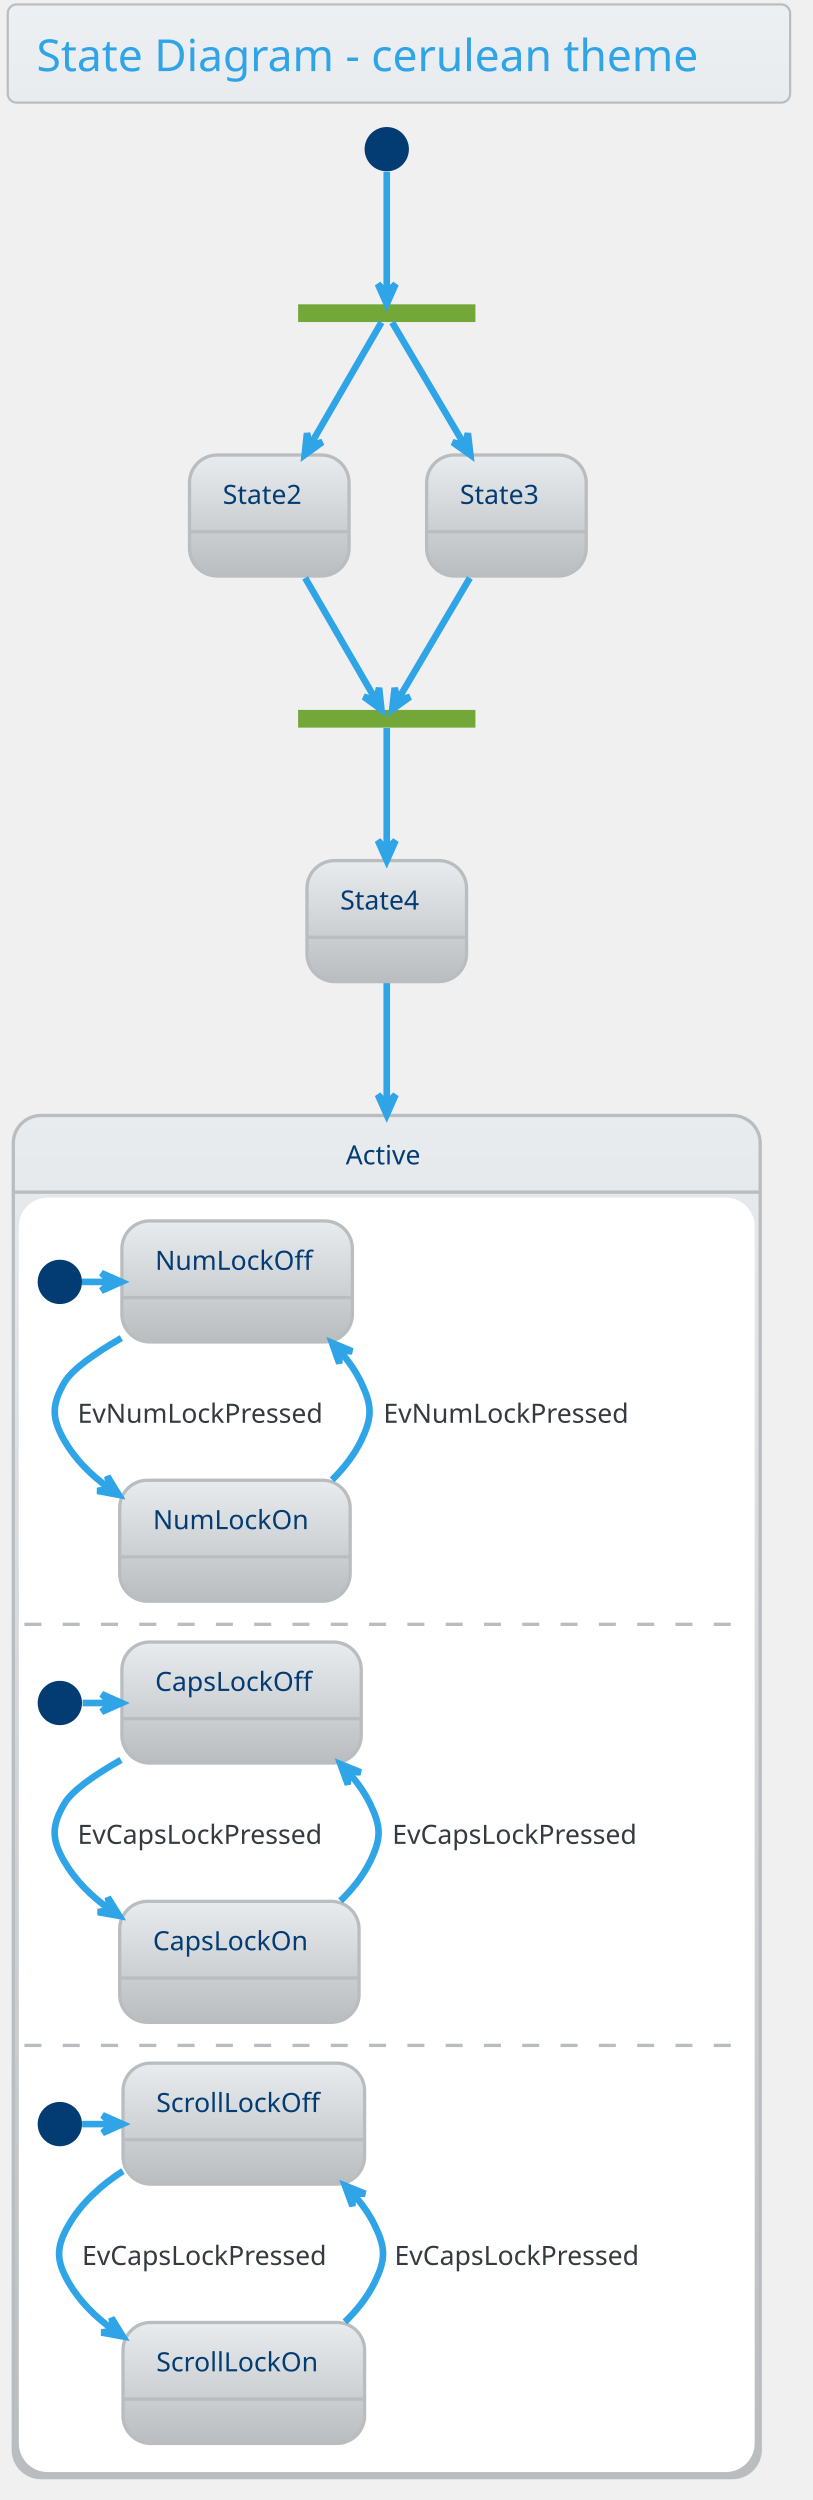
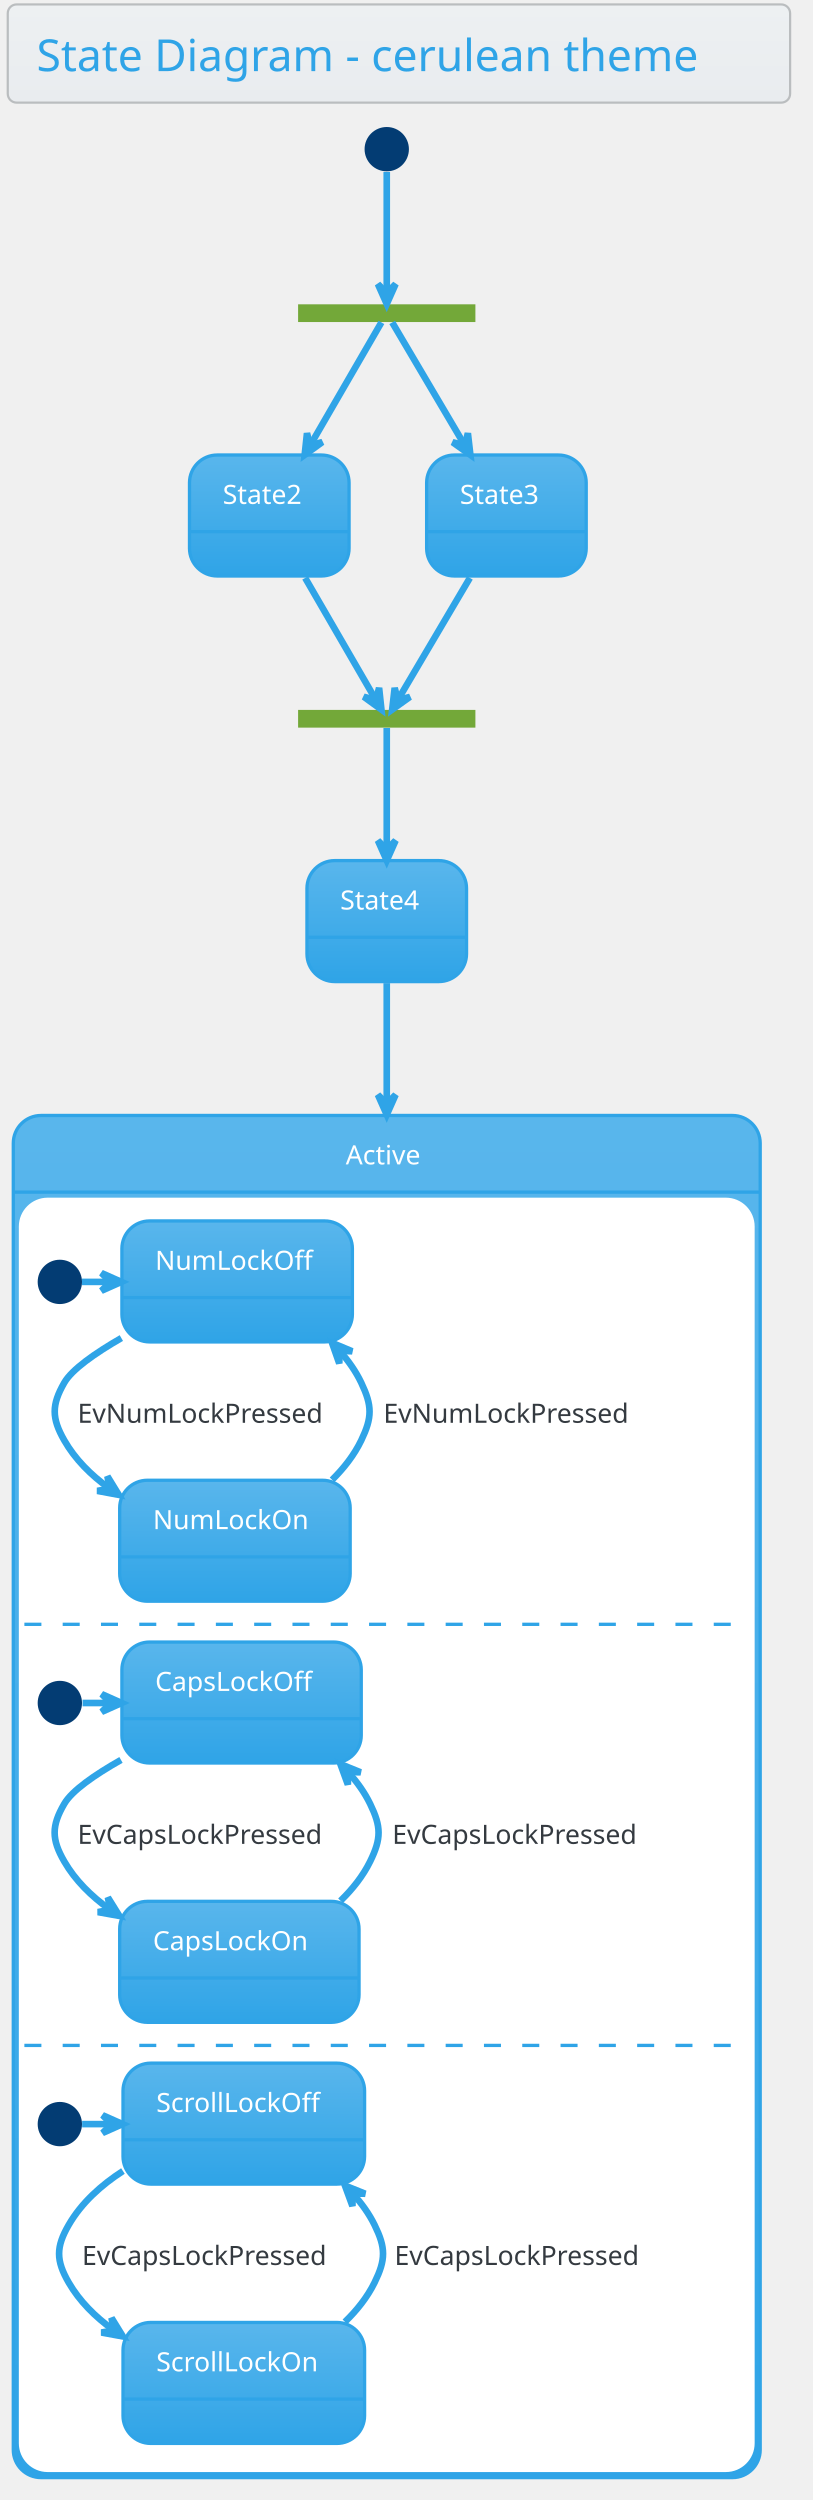
<svg xmlns="http://www.w3.org/2000/svg" contentScriptType="application/ecmascript" contentStyleType="text/css" height="1175px" preserveAspectRatio="none" style="width:382px;height:1175px;" version="1.1" viewBox="0 0 382 1175" width="382.292px" zoomAndPan="magnify">
  <defs>
-     <linearGradient id="g42so1mslbdhz0" x1="50%" x2="50%" y1="0%" y2="100%">
+     <linearGradient id="gstlhrbrujj6s0" x1="50%" x2="50%" y1="0%" y2="100%">
      <stop offset="0%" stop-color="#EDF0F2" />
      <stop offset="100%" stop-color="#E9ECEF" />
    </linearGradient>
-     <linearGradient id="g42so1mslbdhz1" x1="50%" x2="50%" y1="0%" y2="100%">
-       <stop offset="0%" stop-color="#E9ECEF" />
-       <stop offset="100%" stop-color="#BABDBF" />
+     <linearGradient id="gstlhrbrujj6s1" x1="50%" x2="50%" y1="0%" y2="100%">
+       <stop offset="0%" stop-color="#59B6EC" />
+       <stop offset="100%" stop-color="#2FA4E7" />
    </linearGradient>
  </defs>
  <g>
-     <rect fill="url(#g42so1mslbdhz0)" height="46.153" rx="4.167" ry="4.167" style="stroke: #BABDBF; stroke-width: 1.042;" width="367.708" x="3.646" y="2.083" />
+     <rect fill="url(#gstlhrbrujj6s0)" height="46.153" rx="4.167" ry="4.167" style="stroke: #BABDBF; stroke-width: 1.042;" width="367.708" x="3.646" y="2.083" />
    <text fill="#2FA4E7" font-family="Verdana" font-size="20.833" lengthAdjust="spacingAndGlyphs" textLength="340.625" x="17.188" y="33.445">State Diagram - cerulean theme</text>
    <rect fill="#73A839" height="8.333" style="stroke: none; stroke-width: 1.042;" width="83.333" x="140.104" y="143.028" />
    <ellipse cx="181.771" cy="70.111" fill="#033C73" rx="10.417" ry="10.417" style="stroke: none; stroke-width: 1.042;" />
-     <rect fill="url(#g42so1mslbdhz1)" height="56.858" rx="13.021" ry="13.021" style="stroke: #BABDBF; stroke-width: 1.562;" width="75" x="89.062" y="213.861" />
-     <line style="stroke: #BABDBF; stroke-width: 1.562;" x1="89.062" x2="164.062" y1="249.886" y2="249.886" />
-     <text fill="#033C73" font-family="Verdana" font-size="12.5" lengthAdjust="spacingAndGlyphs" textLength="43.75" x="104.688" y="236.845">State2</text>
-     <rect fill="url(#g42so1mslbdhz1)" height="56.858" rx="13.021" ry="13.021" style="stroke: #BABDBF; stroke-width: 1.562;" width="75" x="200.521" y="213.861" />
-     <line style="stroke: #BABDBF; stroke-width: 1.562;" x1="200.521" x2="275.521" y1="249.886" y2="249.886" />
-     <text fill="#033C73" font-family="Verdana" font-size="12.5" lengthAdjust="spacingAndGlyphs" textLength="43.75" x="216.146" y="236.845">State3</text>
+     <rect fill="url(#gstlhrbrujj6s1)" height="56.858" rx="13.021" ry="13.021" style="stroke: #2FA4E7; stroke-width: 1.562;" width="75" x="89.062" y="213.861" />
+     <line style="stroke: #2FA4E7; stroke-width: 1.562;" x1="89.062" x2="164.062" y1="249.886" y2="249.886" />
+     <text fill="#FFFFFF" font-family="Verdana" font-size="12.5" lengthAdjust="spacingAndGlyphs" textLength="43.75" x="104.688" y="236.845">State2</text>
+     <rect fill="url(#gstlhrbrujj6s1)" height="56.858" rx="13.021" ry="13.021" style="stroke: #2FA4E7; stroke-width: 1.562;" width="75" x="200.521" y="213.861" />
+     <line style="stroke: #2FA4E7; stroke-width: 1.562;" x1="200.521" x2="275.521" y1="249.886" y2="249.886" />
+     <text fill="#FFFFFF" font-family="Verdana" font-size="12.5" lengthAdjust="spacingAndGlyphs" textLength="43.75" x="216.146" y="236.845">State3</text>
    <rect fill="#73A839" height="8.333" style="stroke: none; stroke-width: 1.042;" width="83.333" x="140.104" y="333.653" />
-     <rect fill="url(#g42so1mslbdhz1)" height="56.858" rx="13.021" ry="13.021" style="stroke: #BABDBF; stroke-width: 1.562;" width="75" x="144.271" y="404.486" />
-     <line style="stroke: #BABDBF; stroke-width: 1.562;" x1="144.271" x2="219.271" y1="440.511" y2="440.511" />
-     <text fill="#033C73" font-family="Verdana" font-size="12.5" lengthAdjust="spacingAndGlyphs" textLength="43.75" x="159.896" y="427.47">State4</text>
-     <rect fill="url(#g42so1mslbdhz1)" height="640.192" rx="13.021" ry="13.021" style="stroke: #BABDBF; stroke-width: 1.562;" width="351.042" x="6.25" y="524.278" />
+     <rect fill="url(#gstlhrbrujj6s1)" height="56.858" rx="13.021" ry="13.021" style="stroke: #2FA4E7; stroke-width: 1.562;" width="75" x="144.271" y="404.486" />
+     <line style="stroke: #2FA4E7; stroke-width: 1.562;" x1="144.271" x2="219.271" y1="440.511" y2="440.511" />
+     <text fill="#FFFFFF" font-family="Verdana" font-size="12.5" lengthAdjust="spacingAndGlyphs" textLength="43.75" x="159.896" y="427.47">State4</text>
+     <rect fill="url(#gstlhrbrujj6s1)" height="640.192" rx="13.021" ry="13.021" style="stroke: #2FA4E7; stroke-width: 1.562;" width="351.042" x="6.25" y="524.278" />
    <rect fill="#FFFFFF" height="597.917" rx="13.021" ry="13.021" style="stroke: #FFFFFF; stroke-width: 1.042;" width="344.792" x="9.375" y="563.428" />
-     <line style="stroke: #BABDBF; stroke-width: 1.562;" x1="6.25" x2="357.292" y1="560.303" y2="560.303" />
-     <text fill="#033C73" font-family="Verdana" font-size="12.5" lengthAdjust="spacingAndGlyphs" textLength="38.542" x="162.5" y="547.262">Active</text>
+     <line style="stroke: #2FA4E7; stroke-width: 1.562;" x1="6.25" x2="357.292" y1="560.303" y2="560.303" />
+     <text fill="#FFFFFF" font-family="Verdana" font-size="12.5" lengthAdjust="spacingAndGlyphs" textLength="38.542" x="162.5" y="547.262">Active</text>
    <ellipse cx="28.125" cy="602.49" fill="#033C73" rx="10.417" ry="10.417" style="stroke: none; stroke-width: 1.042;" />
-     <rect fill="url(#g42so1mslbdhz1)" height="56.858" rx="13.021" ry="13.021" style="stroke: #BABDBF; stroke-width: 1.562;" width="108.333" x="57.292" y="573.844" />
-     <line style="stroke: #BABDBF; stroke-width: 1.562;" x1="57.292" x2="165.625" y1="609.869" y2="609.869" />
-     <text fill="#033C73" font-family="Verdana" font-size="12.5" lengthAdjust="spacingAndGlyphs" textLength="77.083" x="72.917" y="596.828">NumLockOff</text>
-     <rect fill="url(#g42so1mslbdhz1)" height="56.858" rx="13.021" ry="13.021" style="stroke: #BABDBF; stroke-width: 1.562;" width="108.333" x="56.25" y="695.719" />
-     <line style="stroke: #BABDBF; stroke-width: 1.562;" x1="56.25" x2="164.583" y1="731.744" y2="731.744" />
-     <text fill="#033C73" font-family="Verdana" font-size="12.5" lengthAdjust="spacingAndGlyphs" textLength="77.083" x="71.875" y="718.703">NumLockOn</text>
+     <rect fill="url(#gstlhrbrujj6s1)" height="56.858" rx="13.021" ry="13.021" style="stroke: #2FA4E7; stroke-width: 1.562;" width="108.333" x="57.292" y="573.844" />
+     <line style="stroke: #2FA4E7; stroke-width: 1.562;" x1="57.292" x2="165.625" y1="609.869" y2="609.869" />
+     <text fill="#FFFFFF" font-family="Verdana" font-size="12.5" lengthAdjust="spacingAndGlyphs" textLength="77.083" x="72.917" y="596.828">NumLockOff</text>
+     <rect fill="url(#gstlhrbrujj6s1)" height="56.858" rx="13.021" ry="13.021" style="stroke: #2FA4E7; stroke-width: 1.562;" width="108.333" x="56.25" y="695.719" />
+     <line style="stroke: #2FA4E7; stroke-width: 1.562;" x1="56.25" x2="164.583" y1="731.744" y2="731.744" />
+     <text fill="#FFFFFF" font-family="Verdana" font-size="12.5" lengthAdjust="spacingAndGlyphs" textLength="77.083" x="71.875" y="718.703">NumLockOn</text>
    <path d="M38.542,602.49 C42.881,602.49 47.22,602.49 51.559,602.49 " fill="none" id="*start*Active-&gt;NumLockOff" style="stroke: #2FA4E7; stroke-width: 3.125;" />
    <polygon fill="#2FA4E7" points="57.056,602.49,47.681,598.324,51.847,602.49,47.681,606.657,57.056,602.49" style="stroke: #2FA4E7; stroke-width: 3.125;" />
    <path d="M57.034,628.885 C44.506,636.108 33.787,643.655 30.208,649.886 C24.213,660.324 24.243,666.515 30.208,676.969 C35.281,685.859 42.747,693.25 51.113,699.34 " fill="none" id="NumLockOff-&gt;NumLockOn" style="stroke: #2FA4E7; stroke-width: 3.125;" />
    <polygon fill="#2FA4E7" points="55.844,702.591,50.477,693.847,51.551,699.641,45.758,700.716,55.844,702.591" style="stroke: #2FA4E7; stroke-width: 3.125;" />
    <text fill="#343A40" font-family="Verdana" font-size="12.5" lengthAdjust="spacingAndGlyphs" textLength="127.083" x="36.458" y="668.703">EvNumLockPressed</text>
    <path d="M156.076,695.536 C161.612,690.065 166.474,683.862 169.792,676.969 C175.012,666.123 174.965,660.755 169.792,649.886 C167.258,644.564 163.803,639.644 159.83,635.151 " fill="none" id="NumLockOn-&gt;NumLockOff" style="stroke: #2FA4E7; stroke-width: 3.125;" />
    <polygon fill="#2FA4E7" points="156.047,631.144,159.454,640.821,159.623,634.931,165.513,635.1,156.047,631.144" style="stroke: #2FA4E7; stroke-width: 3.125;" />
    <text fill="#343A40" font-family="Verdana" font-size="12.5" lengthAdjust="spacingAndGlyphs" textLength="127.083" x="180.208" y="668.703">EvNumLockPressed</text>
-     <line style="stroke: #BABDBF; stroke-width: 1.562; stroke-dasharray: 8.0,10.0;" x1="11.458" x2="350" y1="763.428" y2="763.428" />
+     <line style="stroke: #2FA4E7; stroke-width: 1.562; stroke-dasharray: 8.0,10.0;" x1="11.458" x2="350" y1="763.428" y2="763.428" />
    <ellipse cx="28.125" cy="800.407" fill="#033C73" rx="10.417" ry="10.417" style="stroke: none; stroke-width: 1.042;" />
-     <rect fill="url(#g42so1mslbdhz1)" height="56.858" rx="13.021" ry="13.021" style="stroke: #BABDBF; stroke-width: 1.562;" width="112.5" x="57.292" y="771.761" />
-     <line style="stroke: #BABDBF; stroke-width: 1.562;" x1="57.292" x2="169.792" y1="807.786" y2="807.786" />
-     <text fill="#033C73" font-family="Verdana" font-size="12.5" lengthAdjust="spacingAndGlyphs" textLength="81.25" x="72.917" y="794.745">CapsLockOff</text>
-     <rect fill="url(#g42so1mslbdhz1)" height="56.858" rx="13.021" ry="13.021" style="stroke: #BABDBF; stroke-width: 1.562;" width="112.5" x="56.25" y="893.636" />
-     <line style="stroke: #BABDBF; stroke-width: 1.562;" x1="56.25" x2="168.75" y1="929.661" y2="929.661" />
-     <text fill="#033C73" font-family="Verdana" font-size="12.5" lengthAdjust="spacingAndGlyphs" textLength="81.25" x="71.875" y="916.62">CapsLockOn</text>
+     <rect fill="url(#gstlhrbrujj6s1)" height="56.858" rx="13.021" ry="13.021" style="stroke: #2FA4E7; stroke-width: 1.562;" width="112.5" x="57.292" y="771.761" />
+     <line style="stroke: #2FA4E7; stroke-width: 1.562;" x1="57.292" x2="169.792" y1="807.786" y2="807.786" />
+     <text fill="#FFFFFF" font-family="Verdana" font-size="12.5" lengthAdjust="spacingAndGlyphs" textLength="81.25" x="72.917" y="794.745">CapsLockOff</text>
+     <rect fill="url(#gstlhrbrujj6s1)" height="56.858" rx="13.021" ry="13.021" style="stroke: #2FA4E7; stroke-width: 1.562;" width="112.5" x="56.25" y="893.636" />
+     <line style="stroke: #2FA4E7; stroke-width: 1.562;" x1="56.25" x2="168.75" y1="929.661" y2="929.661" />
+     <text fill="#FFFFFF" font-family="Verdana" font-size="12.5" lengthAdjust="spacingAndGlyphs" textLength="81.25" x="71.875" y="916.62">CapsLockOn</text>
    <path d="M38.802,800.407 C43.113,800.407 47.424,800.407 51.735,800.407 " fill="none" id="*start*CONC82-&gt;CapsLockOff" style="stroke: #2FA4E7; stroke-width: 3.125;" />
    <polygon fill="#2FA4E7" points="57.195,800.407,47.82,796.24,51.987,800.407,47.82,804.574,57.195,800.407" style="stroke: #2FA4E7; stroke-width: 3.125;" />
    <path d="M56.864,827.166 C44.392,834.238 33.807,841.616 30.208,847.803 C24.156,858.207 24.184,864.465 30.208,874.886 C35.36,883.798 42.894,891.183 51.342,897.254 " fill="none" id="CapsLockOff-&gt;CapsLockOn" style="stroke: #2FA4E7; stroke-width: 3.125;" />
    <polygon fill="#2FA4E7" points="56.119,900.493,50.698,891.784,51.809,897.571,46.022,898.681,56.119,900.493" style="stroke: #2FA4E7; stroke-width: 3.125;" />
    <text fill="#343A40" font-family="Verdana" font-size="12.5" lengthAdjust="spacingAndGlyphs" textLength="131.25" x="36.458" y="866.62">EvCapsLockPressed</text>
    <path d="M160.032,893.383 C165.643,887.951 170.57,881.778 173.958,874.886 C179.269,864.084 179.224,858.627 173.958,847.803 C171.368,842.479 167.859,837.577 163.827,833.109 " fill="none" id="CapsLockOn-&gt;CapsLockOff" style="stroke: #2FA4E7; stroke-width: 3.125;" />
    <polygon fill="#2FA4E7" points="159.989,829.129,163.497,838.769,163.605,832.878,169.496,832.985,159.989,829.129" style="stroke: #2FA4E7; stroke-width: 3.125;" />
    <text fill="#343A40" font-family="Verdana" font-size="12.5" lengthAdjust="spacingAndGlyphs" textLength="131.25" x="184.375" y="866.62">EvCapsLockPressed</text>
-     <line style="stroke: #BABDBF; stroke-width: 1.562; stroke-dasharray: 8.0,10.0;" x1="11.458" x2="350" y1="961.344" y2="961.344" />
+     <line style="stroke: #2FA4E7; stroke-width: 1.562; stroke-dasharray: 8.0,10.0;" x1="11.458" x2="350" y1="961.344" y2="961.344" />
    <ellipse cx="28.125" cy="998.324" fill="#033C73" rx="10.417" ry="10.417" style="stroke: none; stroke-width: 1.042;" />
-     <rect fill="url(#g42so1mslbdhz1)" height="56.858" rx="13.021" ry="13.021" style="stroke: #BABDBF; stroke-width: 1.562;" width="113.542" x="57.812" y="969.678" />
-     <line style="stroke: #BABDBF; stroke-width: 1.562;" x1="57.812" x2="171.354" y1="1005.703" y2="1005.703" />
-     <text fill="#033C73" font-family="Verdana" font-size="12.5" lengthAdjust="spacingAndGlyphs" textLength="82.292" x="73.438" y="992.662">ScrollLockOff</text>
-     <rect fill="url(#g42so1mslbdhz1)" height="56.858" rx="13.021" ry="13.021" style="stroke: #BABDBF; stroke-width: 1.562;" width="113.542" x="57.812" y="1091.553" />
-     <line style="stroke: #BABDBF; stroke-width: 1.562;" x1="57.812" x2="171.354" y1="1127.578" y2="1127.578" />
-     <text fill="#033C73" font-family="Verdana" font-size="12.5" lengthAdjust="spacingAndGlyphs" textLength="82.292" x="73.438" y="1114.536">ScrollLockOn</text>
+     <rect fill="url(#gstlhrbrujj6s1)" height="56.858" rx="13.021" ry="13.021" style="stroke: #2FA4E7; stroke-width: 1.562;" width="113.542" x="57.812" y="969.678" />
+     <line style="stroke: #2FA4E7; stroke-width: 1.562;" x1="57.812" x2="171.354" y1="1005.703" y2="1005.703" />
+     <text fill="#FFFFFF" font-family="Verdana" font-size="12.5" lengthAdjust="spacingAndGlyphs" textLength="82.292" x="73.438" y="992.662">ScrollLockOff</text>
+     <rect fill="url(#gstlhrbrujj6s1)" height="56.858" rx="13.021" ry="13.021" style="stroke: #2FA4E7; stroke-width: 1.562;" width="113.542" x="57.812" y="1091.553" />
+     <line style="stroke: #2FA4E7; stroke-width: 1.562;" x1="57.812" x2="171.354" y1="1127.578" y2="1127.578" />
+     <text fill="#FFFFFF" font-family="Verdana" font-size="12.5" lengthAdjust="spacingAndGlyphs" textLength="82.292" x="73.438" y="1114.536">ScrollLockOn</text>
    <path d="M38.595,998.324 C43.146,998.324 47.697,998.324 52.249,998.324 " fill="none" id="*start*CONC90-&gt;ScrollLockOff" style="stroke: #2FA4E7; stroke-width: 3.125;" />
    <polygon fill="#2FA4E7" points="57.592,998.324,48.217,994.157,52.383,998.324,48.217,1002.49,57.592,998.324" style="stroke: #2FA4E7; stroke-width: 3.125;" />
    <path d="M57.783,1020.382 C47.594,1026.968 38.315,1035.3 32.292,1045.719 C26.268,1056.141 26.268,1062.381 32.292,1072.803 C37.374,1081.594 44.774,1088.899 53.083,1094.924 " fill="none" id="ScrollLockOff-&gt;ScrollLockOn" style="stroke: #2FA4E7; stroke-width: 3.125;" />
    <polygon fill="#2FA4E7" points="57.783,1098.14,52.4,1089.407,53.485,1095.199,47.693,1096.285,57.783,1098.14" style="stroke: #2FA4E7; stroke-width: 3.125;" />
    <text fill="#343A40" font-family="Verdana" font-size="12.5" lengthAdjust="spacingAndGlyphs" textLength="131.25" x="38.542" y="1064.536">EvCapsLockPressed</text>
    <path d="M162.115,1091.3 C167.727,1085.868 172.653,1079.695 176.042,1072.803 C181.352,1062.001 181.352,1056.522 176.042,1045.719 C173.447,1040.442 169.952,1035.587 165.937,1031.164 " fill="none" id="ScrollLockOn-&gt;ScrollLockOff" style="stroke: #2FA4E7; stroke-width: 3.125;" />
    <polygon fill="#2FA4E7" points="162.115,1027.222,165.65,1036.853,165.741,1030.961,171.633,1031.052,162.115,1027.222" style="stroke: #2FA4E7; stroke-width: 3.125;" />
    <text fill="#343A40" font-family="Verdana" font-size="12.5" lengthAdjust="spacingAndGlyphs" textLength="131.25" x="185.417" y="1064.536">EvCapsLockPressed</text>
    <path d="M181.771,80.829 C181.771,95.887 181.771,123.078 181.771,137.539 " fill="none" id="*start-&gt;fork_state" style="stroke: #2FA4E7; stroke-width: 3.125;" />
    <polygon fill="#2FA4E7" points="181.771,142.885,185.938,133.51,181.771,137.677,177.604,133.51,181.771,142.885" style="stroke: #2FA4E7; stroke-width: 3.125;" />
    <path d="M179.255,151.537 C173.387,161.669 158.338,187.65 145.818,209.264 " fill="none" id="fork_state-&gt;State2" style="stroke: #2FA4E7; stroke-width: 3.125;" />
    <polygon fill="#2FA4E7" points="143.189,213.803,151.493,207.779,145.799,209.296,144.282,203.602,143.189,213.803" style="stroke: #2FA4E7; stroke-width: 3.125;" />
    <path d="M184.334,151.537 C190.313,161.669 205.646,187.65 218.402,209.264 " fill="none" id="fork_state-&gt;State3" style="stroke: #2FA4E7; stroke-width: 3.125;" />
    <polygon fill="#2FA4E7" points="221.081,213.803,219.904,203.611,218.434,209.317,212.728,207.847,221.081,213.803" style="stroke: #2FA4E7; stroke-width: 3.125;" />
    <path d="M143.427,271.622 C154.747,291.166 168.923,315.639 176.469,328.666 " fill="none" id="State2-&gt;join_state" style="stroke: #2FA4E7; stroke-width: 3.125;" />
    <polygon fill="#2FA4E7" points="179.269,333.5,178.175,323.299,176.658,328.993,170.964,327.476,179.269,333.5" style="stroke: #2FA4E7; stroke-width: 3.125;" />
    <path d="M220.838,271.622 C209.201,291.34 194.603,316.076 186.969,329.012 " fill="none" id="State3-&gt;join_state" style="stroke: #2FA4E7; stroke-width: 3.125;" />
    <polygon fill="#2FA4E7" points="184.32,333.5,192.673,327.544,186.967,329.014,185.497,323.308,184.32,333.5" style="stroke: #2FA4E7; stroke-width: 3.125;" />
    <path d="M181.771,342.162 C181.771,352.167 181.771,377.625 181.771,399.073 " fill="none" id="join_state-&gt;State4" style="stroke: #2FA4E7; stroke-width: 3.125;" />
    <polygon fill="#2FA4E7" points="181.771,404.428,185.938,395.053,181.771,399.22,177.604,395.053,181.771,404.428" style="stroke: #2FA4E7; stroke-width: 3.125;" />
    <path d="M181.771,462.065 C181.771,476.713 181.771,496.137 181.771,518.485 " fill="none" id="State4-&gt;Active" style="stroke: #2FA4E7; stroke-width: 3.125;" />
    <polygon fill="#2FA4E7" points="181.771,523.915,185.938,514.54,181.771,518.706,177.604,514.54,181.771,523.915" style="stroke: #2FA4E7; stroke-width: 3.125;" />
  </g>
</svg>
